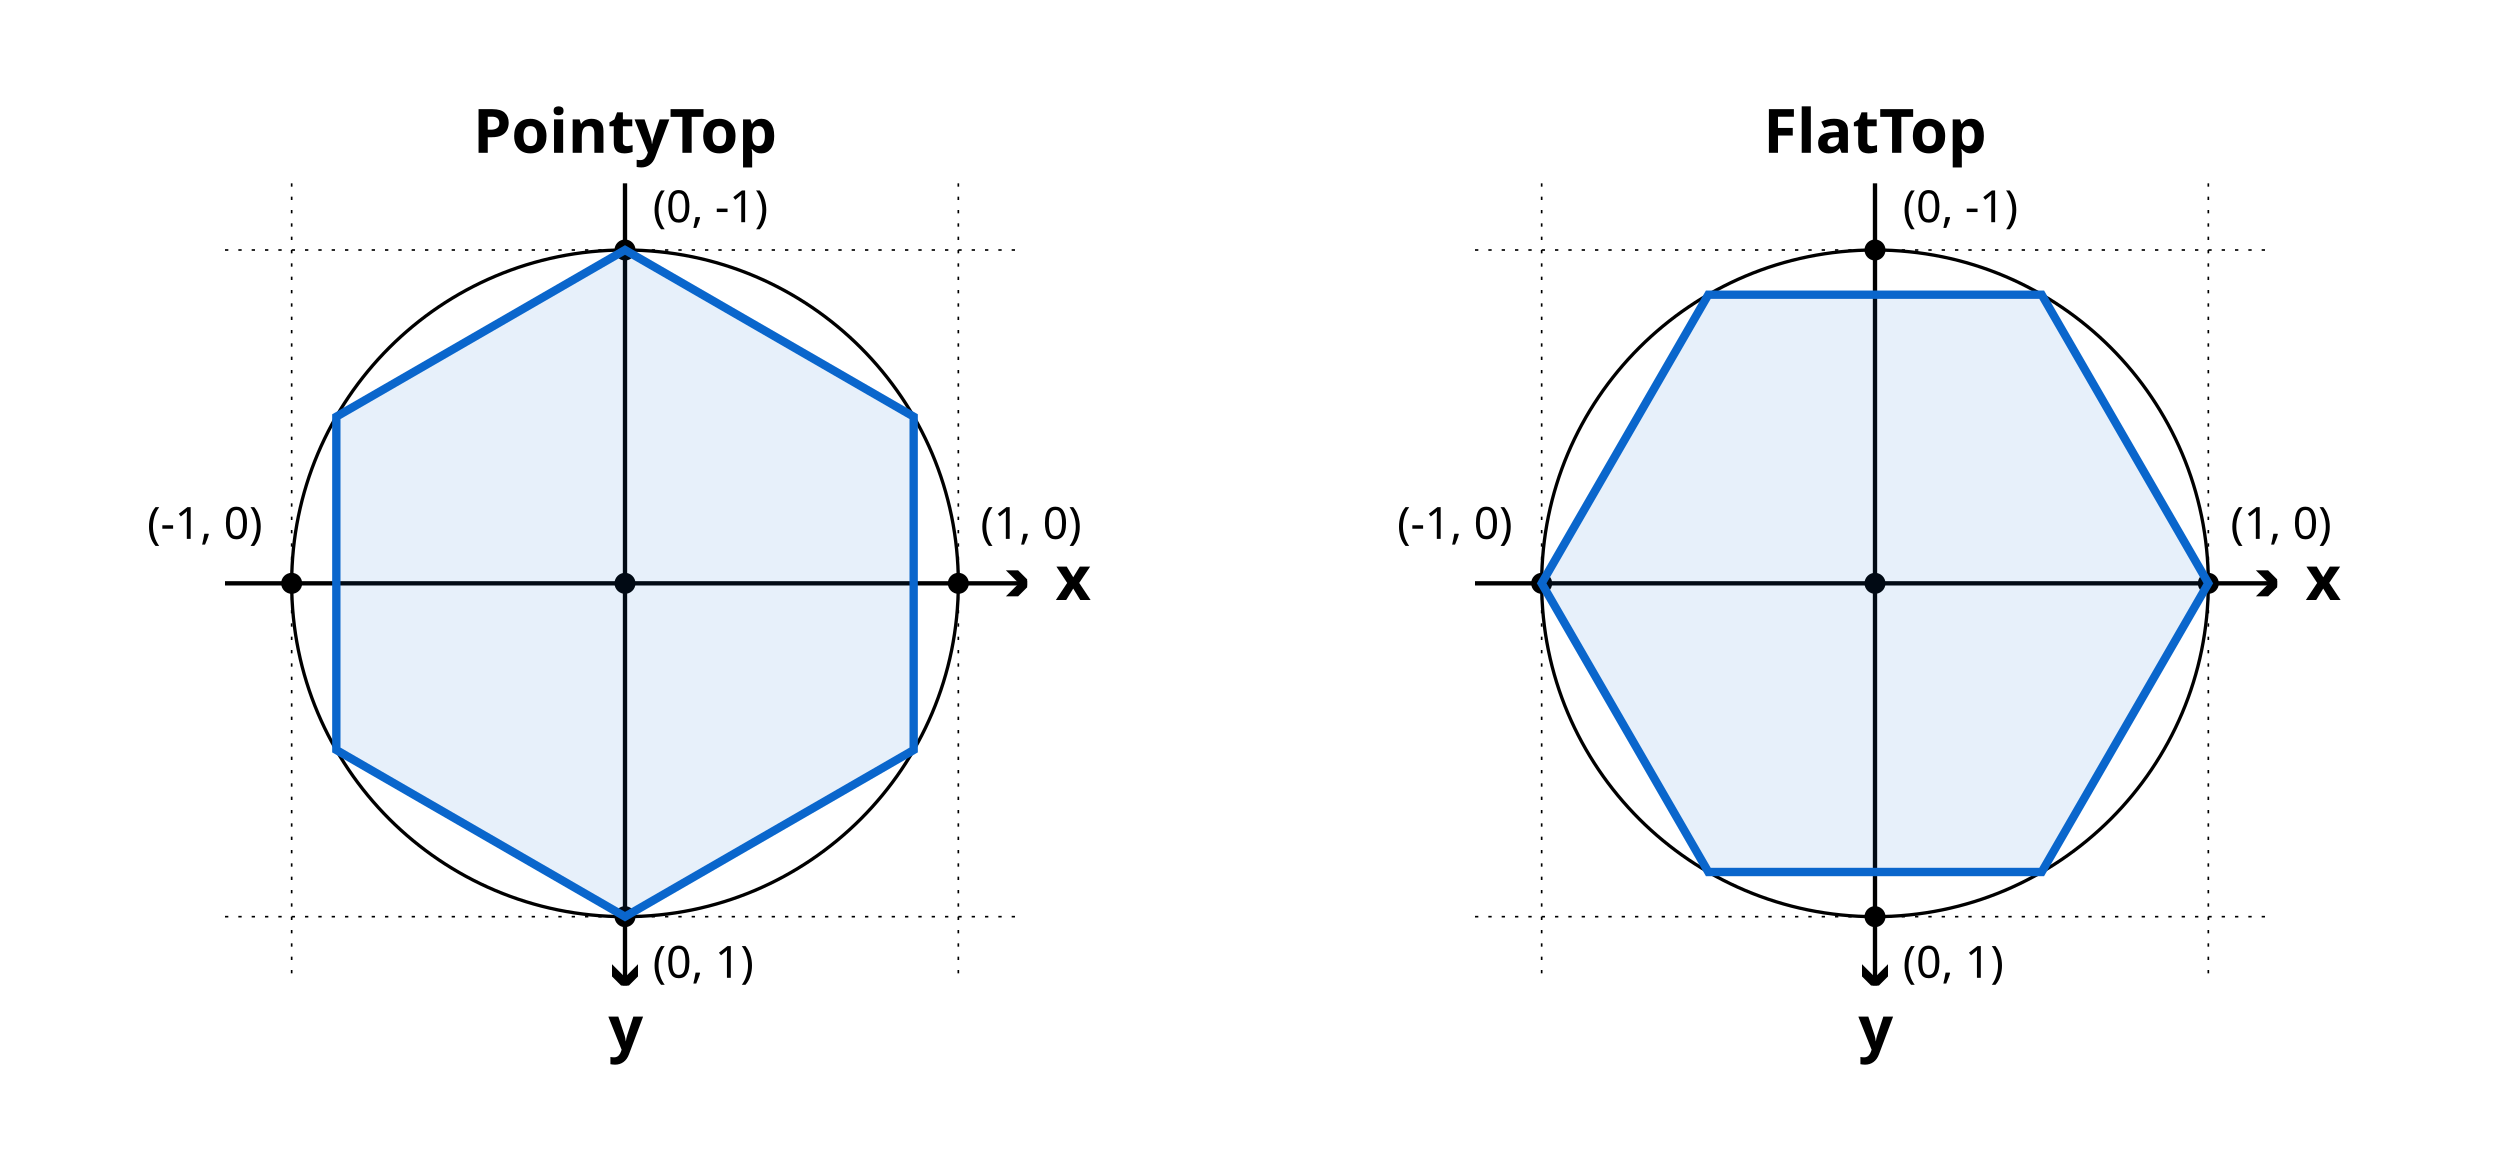
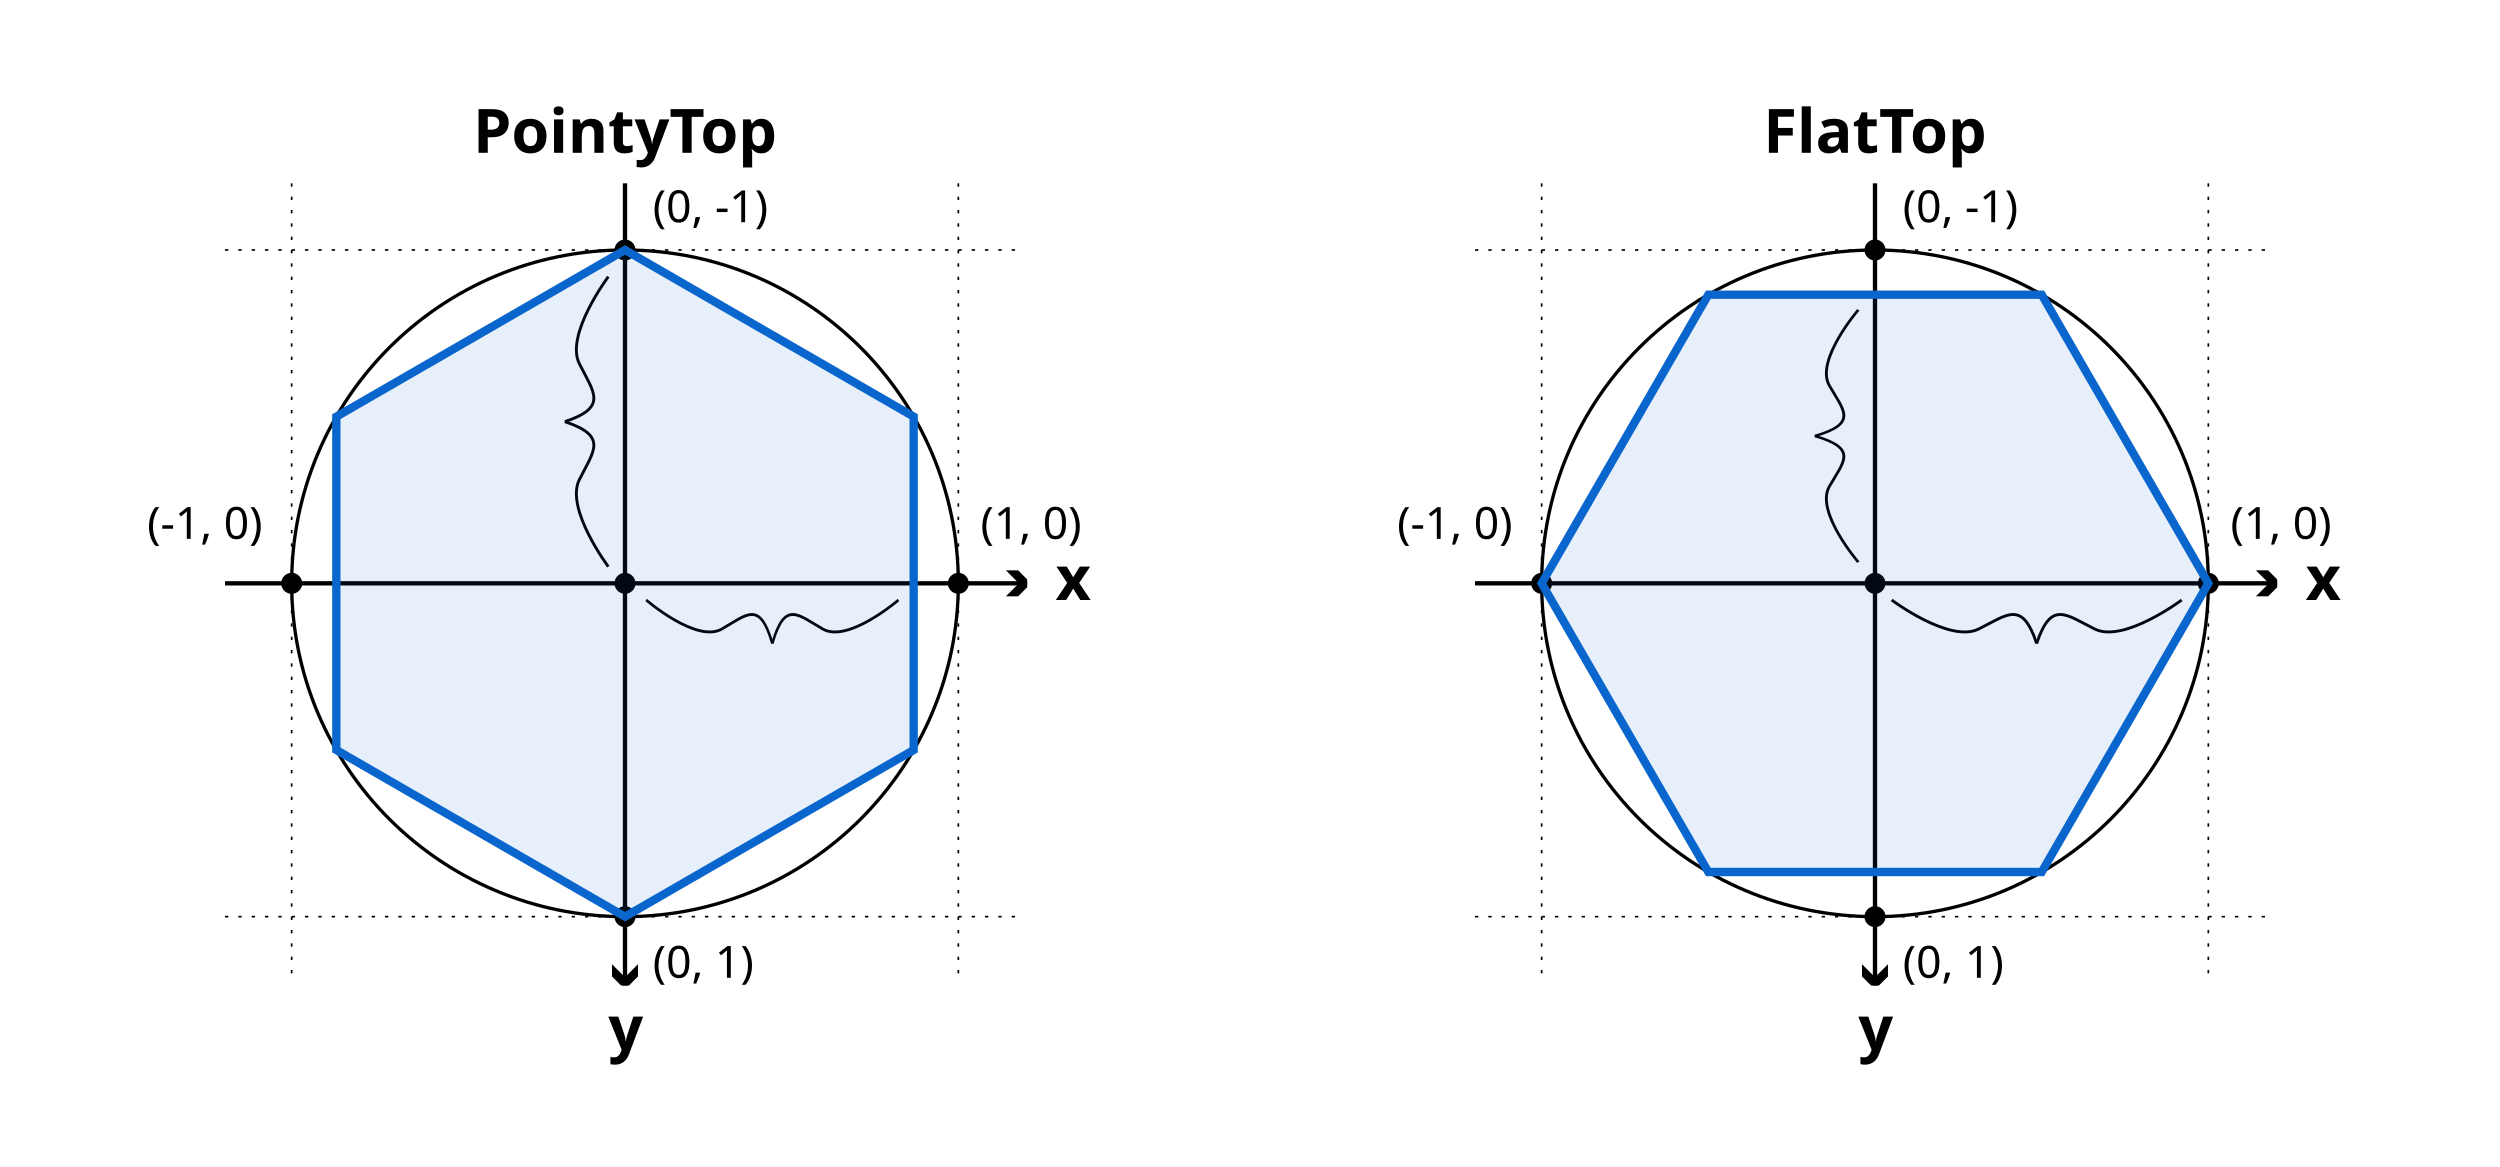
<svg xmlns="http://www.w3.org/2000/svg" width="900" height="420" viewBox="0 0 900 420">
  <style>
    text {
      font-family: system-ui, sans-serif;
      fill: currentColor;
    }
    .axis {
      stroke: currentColor;
      stroke-width: 0.013;
      marker-end: url(#arrow);
    }
    .gridLine {
      stroke: currentColor;
      stroke-width: 0.005;
      stroke-dasharray: .01 .03;
    }
    .circle {
      stroke: currentColor;
      stroke-width: 0.01;
      fill: none;
    }
    .hex {
      stroke: #0a66cc;
      stroke-width: 0.025;
      fill: rgba(10, 102, 204, 0.10);
    }
    .label {
      font-size: 22px;
      font-weight: 600;
    }
    .small {
      font-size: 16px;
    }
  </style>
  <defs>
    <marker id="arrow" viewBox="-5 -3 5.5 6" markerWidth="5.5" markerHeight="6" orient="auto" stroke-width="2" stroke="currentColor">
      <line x1="0.5" y1="+0.5" x2="-5" y2="-5" />
      <line x1="0.5" y1="-0.5" x2="-5" y2="+5" />
    </marker>
    <g id="axes-and-circle">
      <g class="axis">
        <line x1="-1.2" y1="0" x2="1.2" y2="0" />
        <line x1="0" y1="-1.2" x2="0" y2="1.2" />
        <g fill="currentColor">
          <circle cx="+0" cy="+0" r="0.025" />
          <circle cx="-1" cy="-0" r="0.025" />
          <circle cx="+1" cy="+0" r="0.025" />
          <circle cx="-0" cy="-1" r="0.025" />
          <circle cx="+0" cy="+1" r="0.025" />
        </g>
      </g>
      <g class="gridLine">
        <line x1="-1.2" y1="-1" x2="1.2" y2="-1" />
        <line x1="-1.2" y1="+1" x2="1.2" y2="+1" />
        <line x1="-1" y1="-1.2" x2="-1" y2="1.2" />
        <line x1="+1" y1="-1.2" x2="+1" y2="1.2" />
      </g>
      <circle class="circle" cx="0" cy="0" r="1" />
    </g>
    <g id="axis-labels" class="small">
      <text class="label" x="155" y="6">
        x
      </text>
      <text class="label" x="-6" y="168">
        y
      </text>
      <text x="-172" y="-16">
        (-1, 0)
      </text>
      <text x="128" y="-16">
        (1, 0)
      </text>
      <text x="10" y="-130">
        (0, -1)
      </text>
      <text x="10" y="142">
        (0, 1)
      </text>
    </g>
+     <g id="unit-bracket-half">
+       <path stroke-width="1" stroke="currentColor" fill="none" d="         M 0 0         S 15,20 10,30 0,45 15,50         " />
+     </g>
+     <g id="unit-bracket" transform="translate(-0.05, -0.05) rotate(180) scale(0.0087)">
+       <use href="#unit-bracket-half" />
+       <use href="#unit-bracket-half" transform="translate(0 100) scale(1 -1)" />
+     </g>
+     <g id="unit-brackets">
+       <use href="#unit-bracket" />
+       <use href="#unit-bracket" transform="matrix(0 -1 -1 0 0 0) translate(0 -0.02) scale(1 0.87)" />
+     </g>
  </defs>
  <g id="PointyTop" transform="translate(225 210)">
    <text class="label" x="0" y="-155" text-anchor="middle">PointyTop</text>
    <use href="#axis-labels" />
    <g transform="scale(120)">
      <use href="#axes-and-circle" />
+       <use href="#unit-brackets" />
      <polygon class="hex" points="           0,-1           0.866,-0.5           0.866,0.5           0,1           -0.866,0.5           -0.866,-0.5         " />
    </g>
  </g>
  <g id="FlatTop" transform="translate(675 210)">
    <text class="label" x="0" y="-155" text-anchor="middle">FlatTop</text>
    <use href="#axis-labels" />
    <g transform="scale(120)">
      <use href="#axes-and-circle" />
+       <use href="#unit-brackets" transform="matrix(0 -1 -1 0 0 0)" />
      <polygon class="hex" points="           -1,0           -0.5,-0.866           0.5,-0.866           1,0           0.5,0.866           -0.5,0.866         " />
    </g>
  </g>
</svg>
